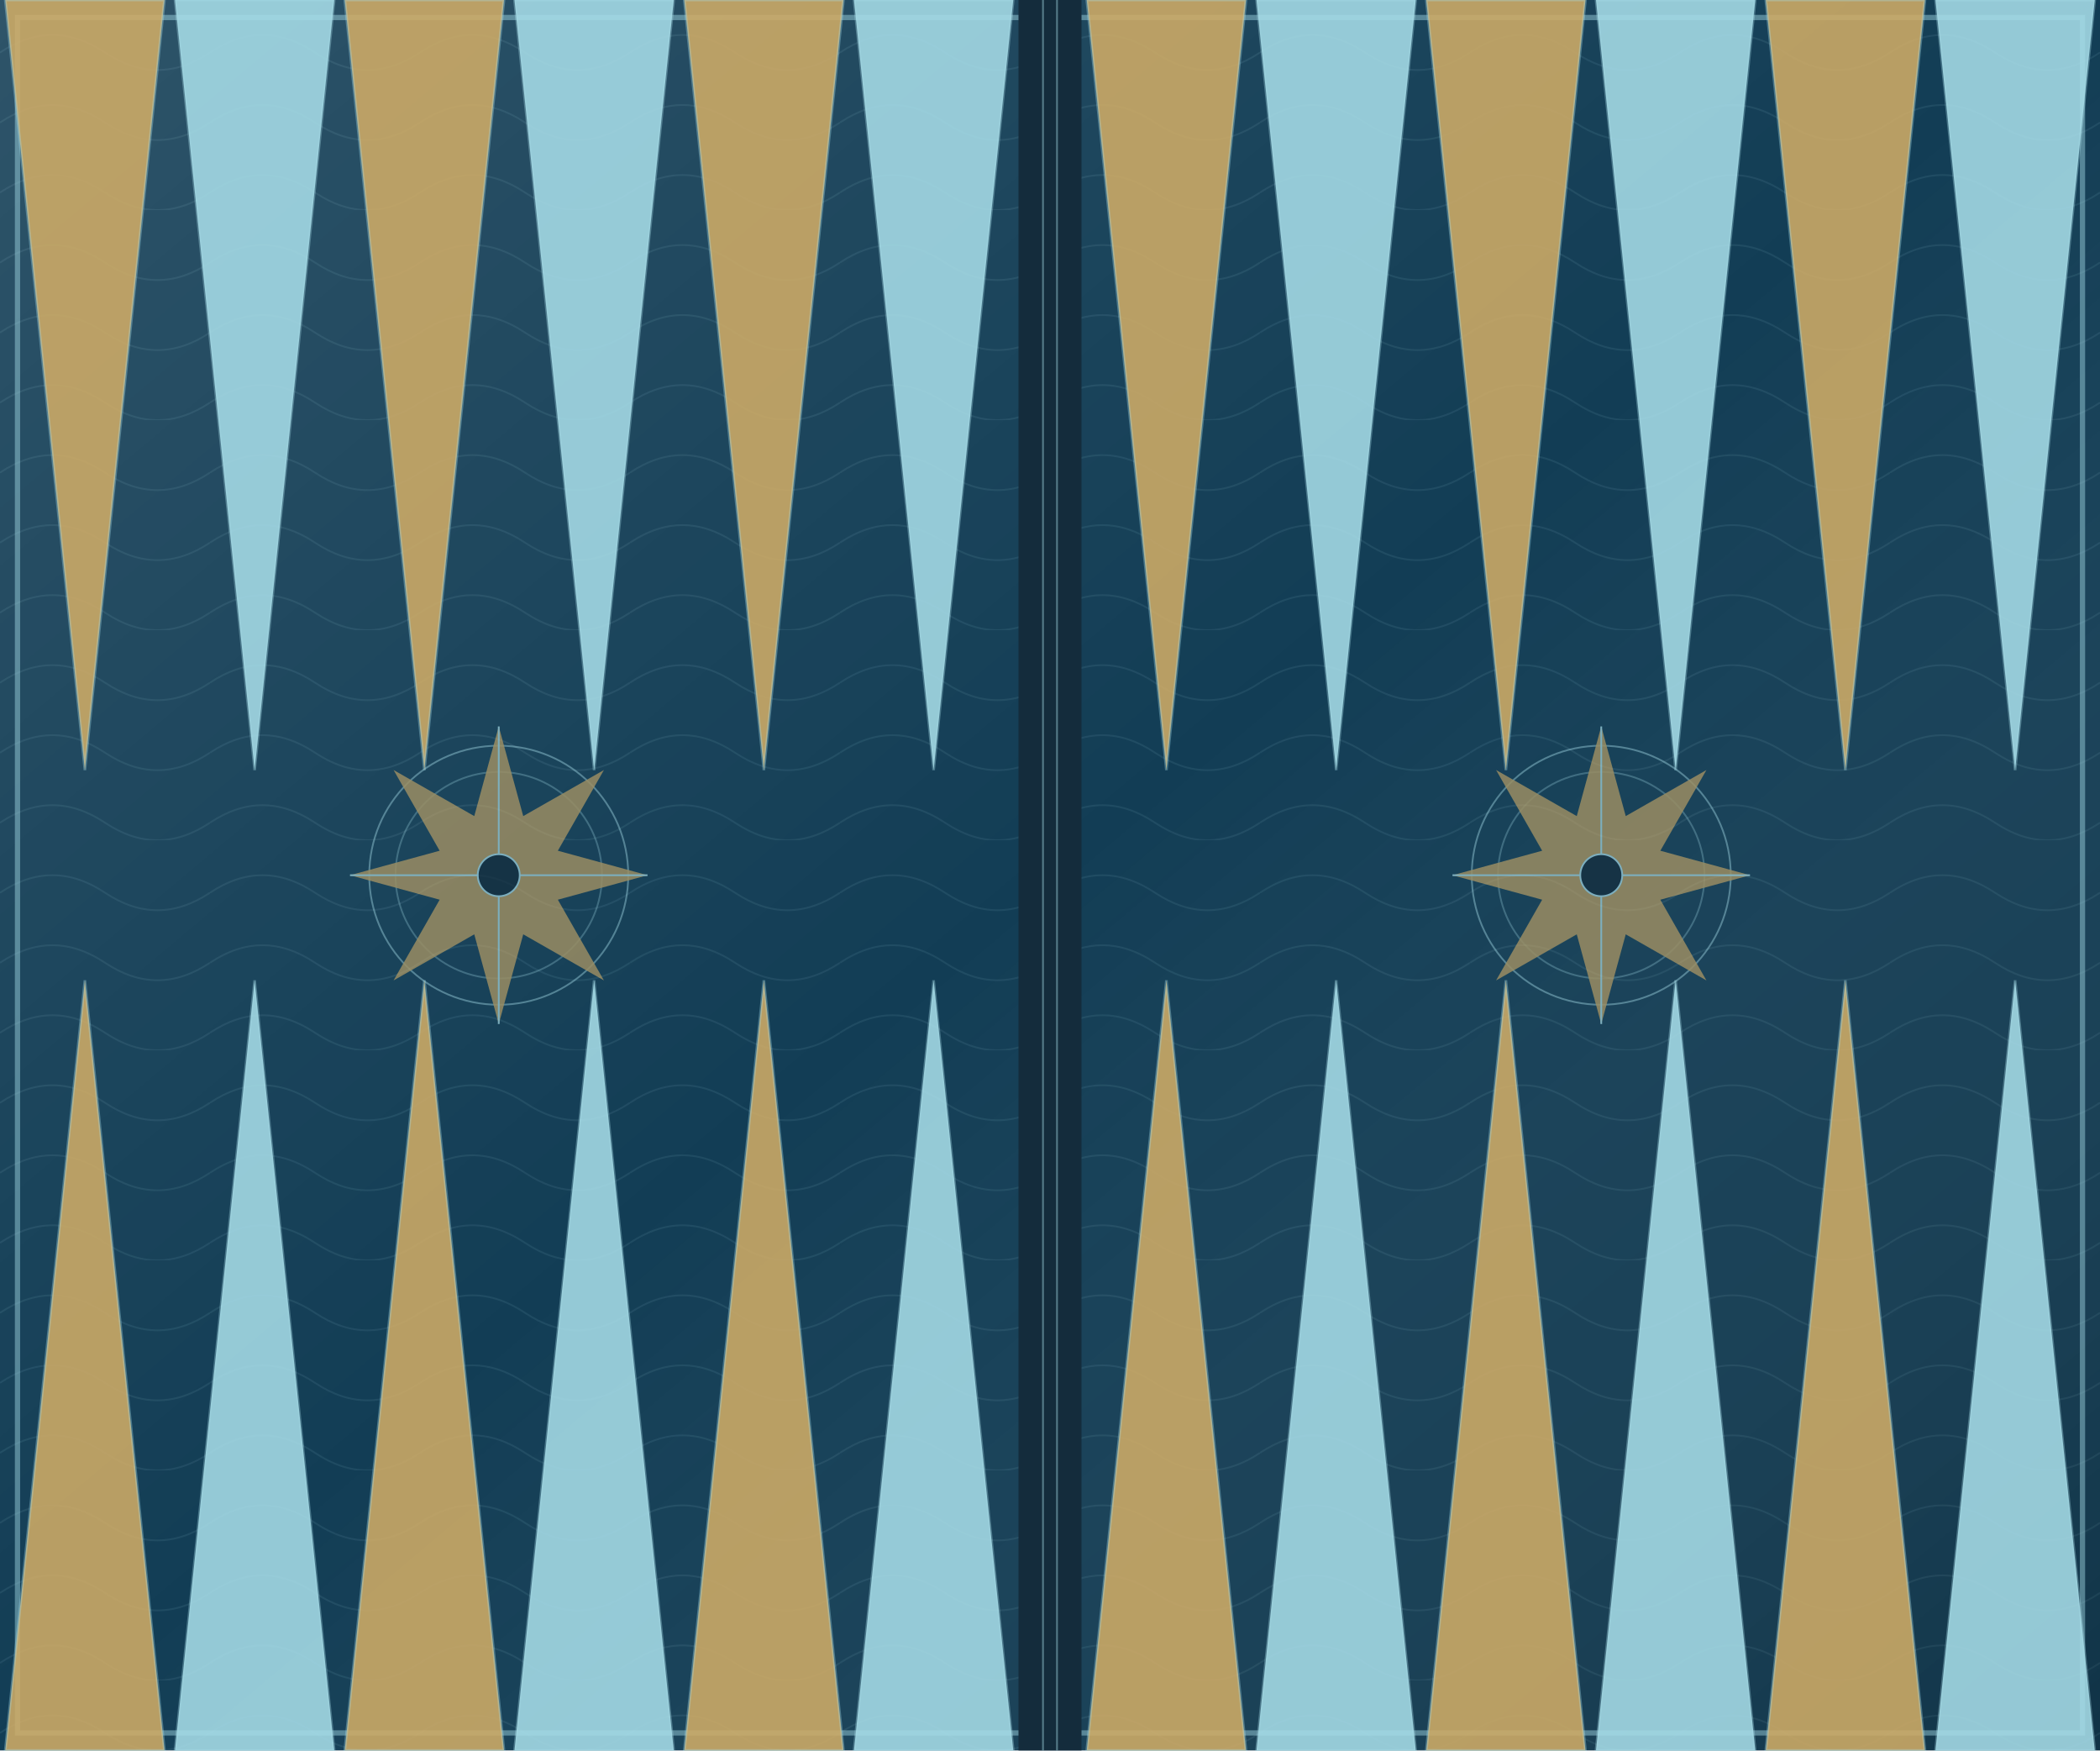
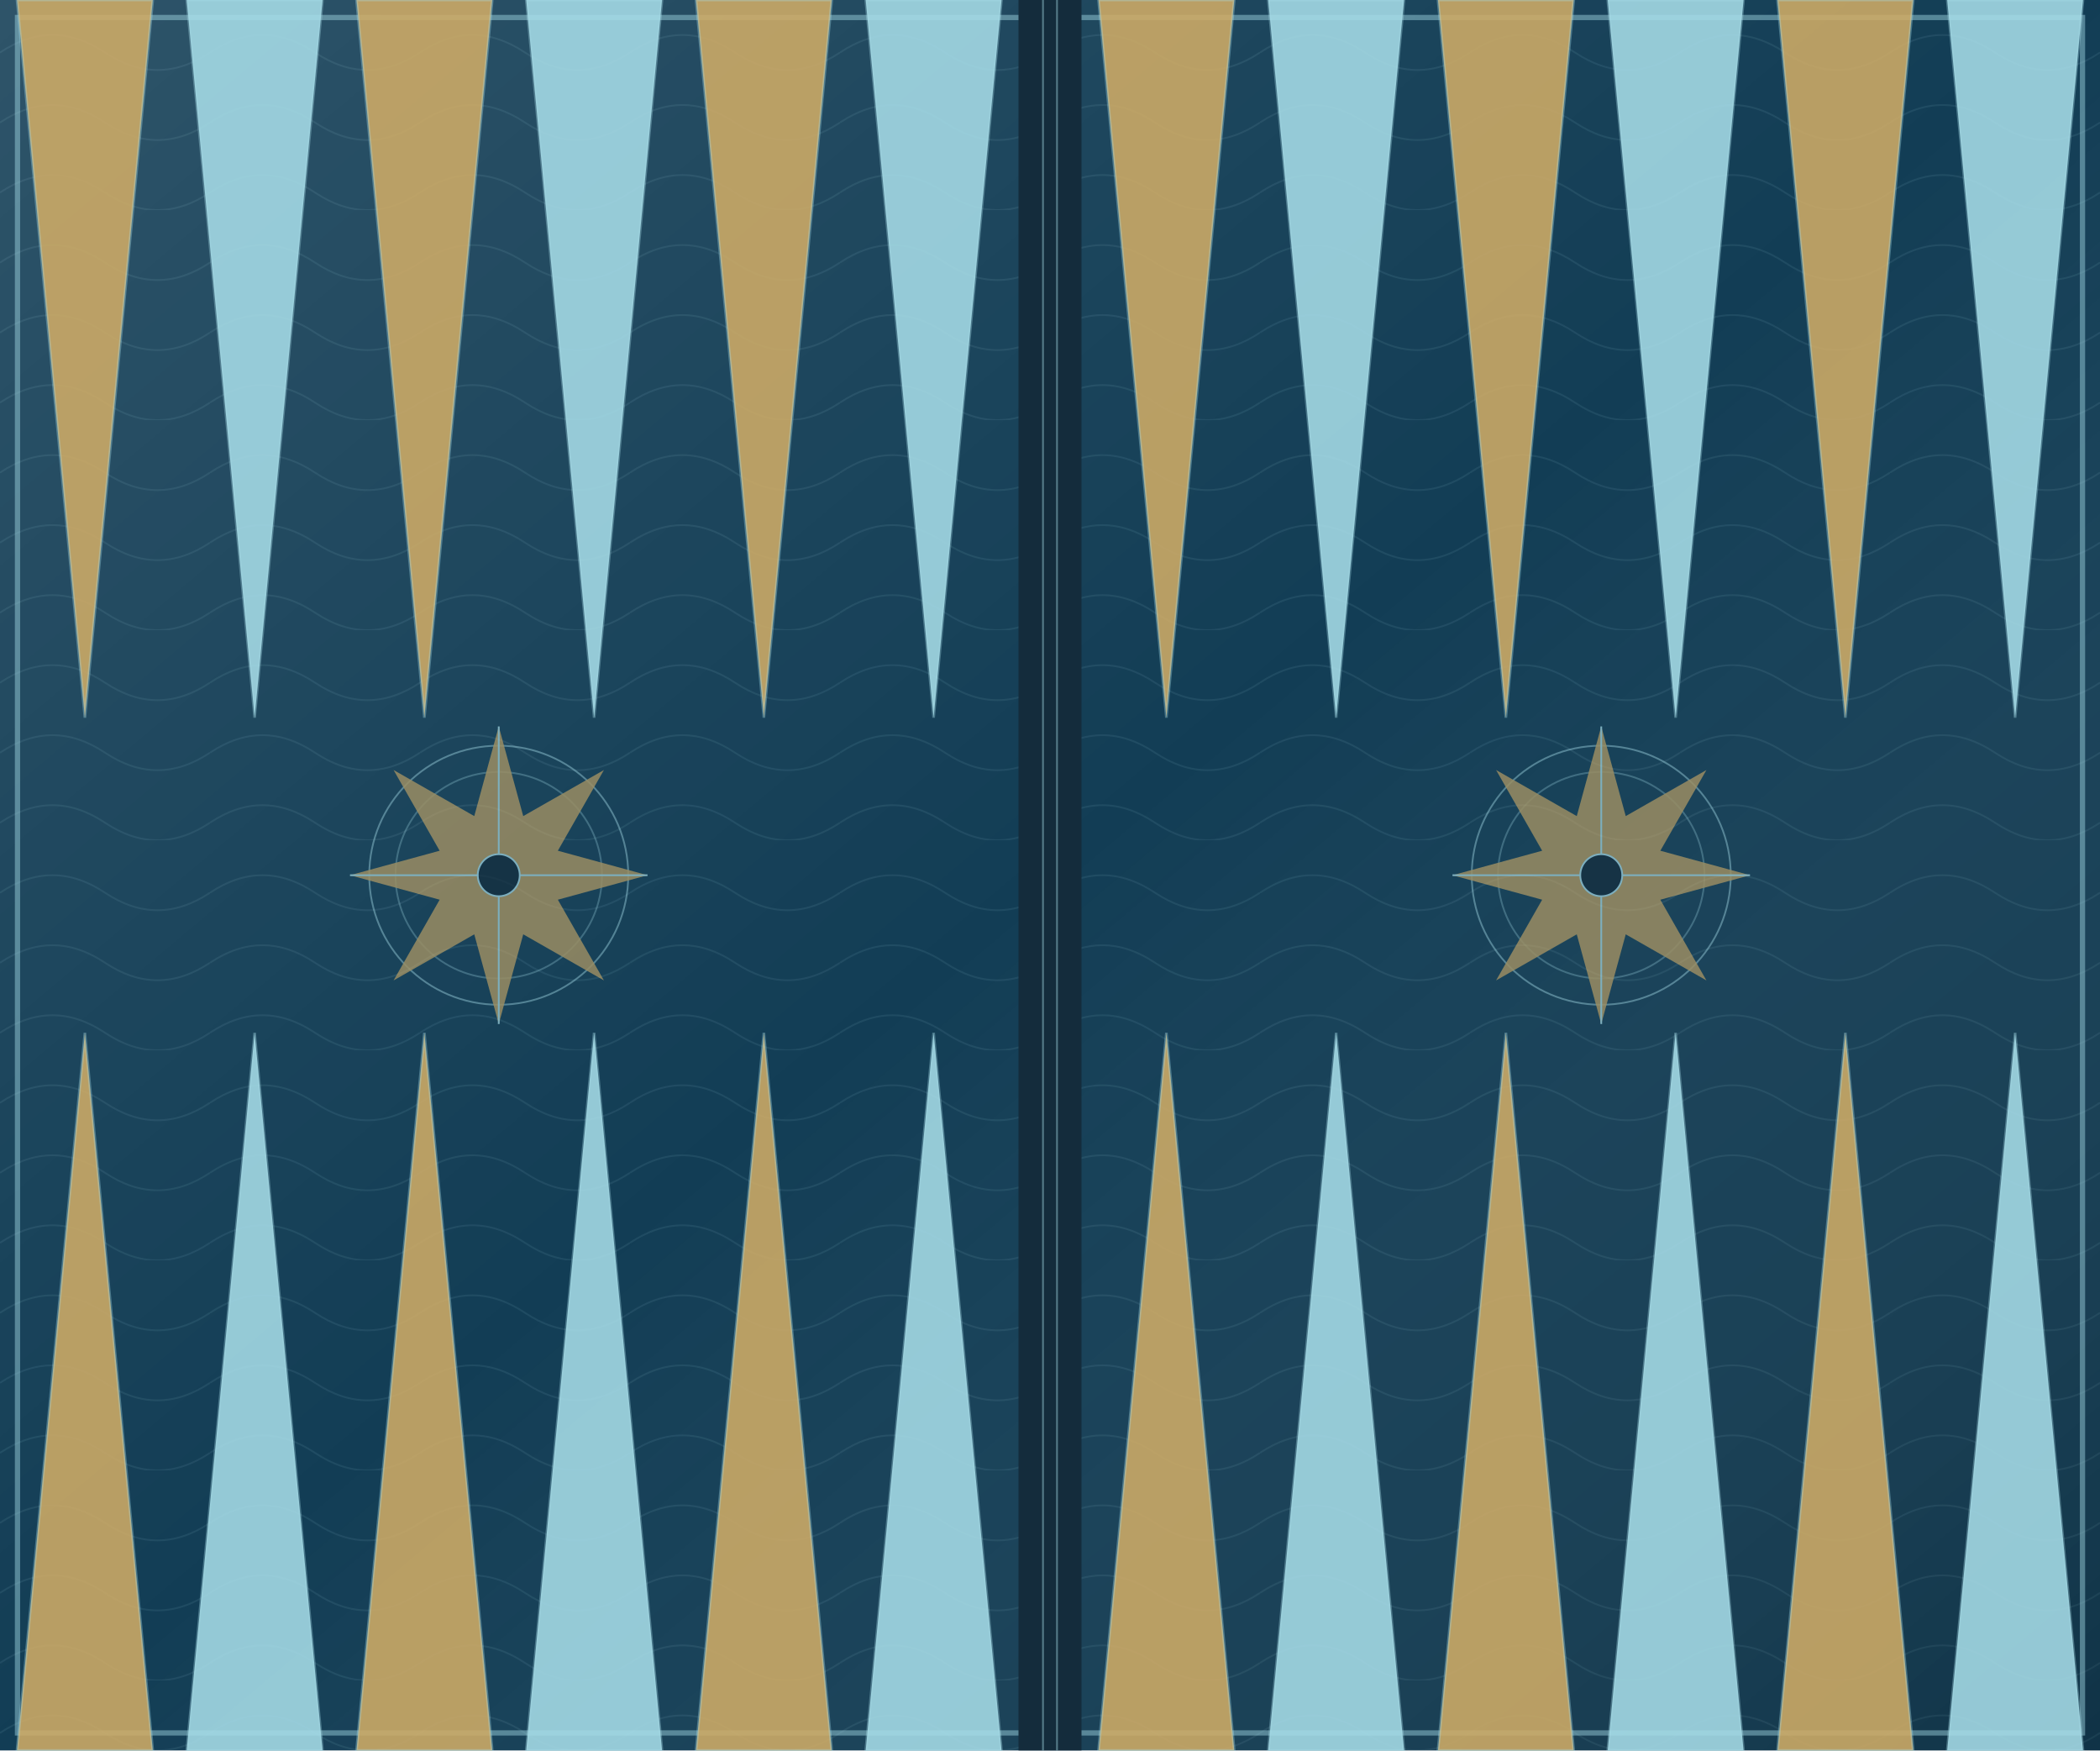
<svg xmlns="http://www.w3.org/2000/svg" viewBox="0 0 1200 1000" preserveAspectRatio="none">
  <defs>
    <pattern id="texture" width="120" height="120" patternUnits="userSpaceOnUse">
      <path d="M0 30Q30 10 60 30T120 30M0 70Q30 50 60 70T120 70M0 110Q30 90 60 110T120 110" fill="none" stroke="#a6dce8" opacity=".09" />
    </pattern>
    <linearGradient id="sheen" x2="1" y2="1">
      <stop stop-color="#fff" stop-opacity=".12" />
      <stop offset=".5" stop-color="#fff" stop-opacity="0" />
      <stop offset="1" stop-color="#000" stop-opacity=".18" />
    </linearGradient>
  </defs>
  <rect width="1200" height="1000" fill="#123d55" />
  <rect width="1200" height="1000" fill="url(#texture)" />
  <rect width="1200" height="1000" fill="url(#sheen)" />
  <path d="M10 10H1190V990H10Z" fill="none" stroke="#a6dce8" stroke-opacity=".45" stroke-width="3" />
  <g transform="translate(285 500)" opacity=".7">
    <circle r="74" fill="none" stroke="#a6dce8" opacity=".6" />
    <circle r="59" fill="none" stroke="#a6dce8" opacity=".4" />
    <polygon points="0.00,-85.00 13.99,-33.77 60.10,-60.10 33.77,-13.99 85.00,0.00 33.77,13.99 60.10,60.10 13.99,33.77 0.00,85.00 -13.99,33.77 -60.10,60.10 -33.77,13.99 -85.00,0.00 -33.77,-13.99 -60.10,-60.10 -13.99,-33.77" fill="#cfac66" opacity=".85" />
    <path d="M0-85L0 85M-85 0H85" stroke="#a6dce8" />
    <circle r="12" fill="#142c3c" stroke="#a6dce8" />
  </g>
  <g transform="translate(915 500)" opacity=".7">
    <circle r="74" fill="none" stroke="#a6dce8" opacity=".6" />
    <circle r="59" fill="none" stroke="#a6dce8" opacity=".4" />
    <polygon points="0.00,-85.00 13.99,-33.77 60.10,-60.10 33.77,-13.99 85.00,0.00 33.77,13.99 60.10,60.10 13.99,33.77 0.00,85.00 -13.99,33.77 -60.10,60.10 -33.77,13.99 -85.00,0.00 -33.77,-13.99 -60.10,-60.10 -13.99,-33.77" fill="#cfac66" opacity=".85" />
    <path d="M0-85L0 85M-85 0H85" stroke="#a6dce8" />
    <circle r="12" fill="#142c3c" stroke="#a6dce8" />
  </g>
-   <path d="M3 0H94L48.5 440Z" fill="#cfac66" fill-opacity=".88" stroke="#a6dce8" stroke-opacity=".35" stroke-width="1.5" />
-   <path d="M100 0H191L145.5 440Z" fill="#a6dce8" fill-opacity=".88" stroke="#a6dce8" stroke-opacity=".35" stroke-width="1.5" />
-   <path d="M197 0H288L242.5 440Z" fill="#cfac66" fill-opacity=".88" stroke="#a6dce8" stroke-opacity=".35" stroke-width="1.5" />
-   <path d="M294 0H385L339.5 440Z" fill="#a6dce8" fill-opacity=".88" stroke="#a6dce8" stroke-opacity=".35" stroke-width="1.5" />
-   <path d="M391 0H482L436.5 440Z" fill="#cfac66" fill-opacity=".88" stroke="#a6dce8" stroke-opacity=".35" stroke-width="1.5" />
-   <path d="M488 0H579L533.5 440Z" fill="#a6dce8" fill-opacity=".88" stroke="#a6dce8" stroke-opacity=".35" stroke-width="1.5" />
-   <path d="M621 0H712L666.5 440Z" fill="#cfac66" fill-opacity=".88" stroke="#a6dce8" stroke-opacity=".35" stroke-width="1.5" />
-   <path d="M718 0H809L763.5 440Z" fill="#a6dce8" fill-opacity=".88" stroke="#a6dce8" stroke-opacity=".35" stroke-width="1.5" />
-   <path d="M815 0H906L860.5 440Z" fill="#cfac66" fill-opacity=".88" stroke="#a6dce8" stroke-opacity=".35" stroke-width="1.5" />
-   <path d="M912 0H1003L957.5 440Z" fill="#a6dce8" fill-opacity=".88" stroke="#a6dce8" stroke-opacity=".35" stroke-width="1.5" />
-   <path d="M1009 0H1100L1054.5 440Z" fill="#cfac66" fill-opacity=".88" stroke="#a6dce8" stroke-opacity=".35" stroke-width="1.5" />
-   <path d="M1106 0H1197L1151.5 440Z" fill="#a6dce8" fill-opacity=".88" stroke="#a6dce8" stroke-opacity=".35" stroke-width="1.5" />
-   <path d="M3 1000H94L48.5 560Z" fill="#cfac66" fill-opacity=".88" stroke="#a6dce8" stroke-opacity=".35" stroke-width="1.5" />
-   <path d="M100 1000H191L145.5 560Z" fill="#a6dce8" fill-opacity=".88" stroke="#a6dce8" stroke-opacity=".35" stroke-width="1.5" />
-   <path d="M197 1000H288L242.5 560Z" fill="#cfac66" fill-opacity=".88" stroke="#a6dce8" stroke-opacity=".35" stroke-width="1.5" />
-   <path d="M294 1000H385L339.5 560Z" fill="#a6dce8" fill-opacity=".88" stroke="#a6dce8" stroke-opacity=".35" stroke-width="1.5" />
-   <path d="M391 1000H482L436.5 560Z" fill="#cfac66" fill-opacity=".88" stroke="#a6dce8" stroke-opacity=".35" stroke-width="1.5" />
-   <path d="M488 1000H579L533.5 560Z" fill="#a6dce8" fill-opacity=".88" stroke="#a6dce8" stroke-opacity=".35" stroke-width="1.5" />
-   <path d="M621 1000H712L666.5 560Z" fill="#cfac66" fill-opacity=".88" stroke="#a6dce8" stroke-opacity=".35" stroke-width="1.5" />
-   <path d="M718 1000H809L763.5 560Z" fill="#a6dce8" fill-opacity=".88" stroke="#a6dce8" stroke-opacity=".35" stroke-width="1.5" />
-   <path d="M815 1000H906L860.5 560Z" fill="#cfac66" fill-opacity=".88" stroke="#a6dce8" stroke-opacity=".35" stroke-width="1.5" />
-   <path d="M912 1000H1003L957.5 560Z" fill="#a6dce8" fill-opacity=".88" stroke="#a6dce8" stroke-opacity=".35" stroke-width="1.5" />
-   <path d="M1009 1000H1100L1054.5 560Z" fill="#cfac66" fill-opacity=".88" stroke="#a6dce8" stroke-opacity=".35" stroke-width="1.5" />
-   <path d="M1106 1000H1197L1151.5 560Z" fill="#a6dce8" fill-opacity=".88" stroke="#a6dce8" stroke-opacity=".35" stroke-width="1.5" />
+   <path d="M9.7 0H87.3L48.5 410Z" fill="#cfac66" fill-opacity=".88" stroke="#a6dce8" stroke-opacity=".35" stroke-width="1.5" />
+   <path d="M106.7 0H184.3L145.5 410Z" fill="#a6dce8" fill-opacity=".88" stroke="#a6dce8" stroke-opacity=".35" stroke-width="1.5" />
+   <path d="M203.7 0H281.3L242.5 410Z" fill="#cfac66" fill-opacity=".88" stroke="#a6dce8" stroke-opacity=".35" stroke-width="1.5" />
+   <path d="M300.7 0H378.3L339.5 410Z" fill="#a6dce8" fill-opacity=".88" stroke="#a6dce8" stroke-opacity=".35" stroke-width="1.5" />
+   <path d="M397.7 0H475.3L436.5 410Z" fill="#cfac66" fill-opacity=".88" stroke="#a6dce8" stroke-opacity=".35" stroke-width="1.5" />
+   <path d="M494.7 0H572.3L533.5 410Z" fill="#a6dce8" fill-opacity=".88" stroke="#a6dce8" stroke-opacity=".35" stroke-width="1.5" />
+   <path d="M627.7 0H705.3L666.5 410Z" fill="#cfac66" fill-opacity=".88" stroke="#a6dce8" stroke-opacity=".35" stroke-width="1.5" />
+   <path d="M724.7 0H802.3L763.5 410Z" fill="#a6dce8" fill-opacity=".88" stroke="#a6dce8" stroke-opacity=".35" stroke-width="1.5" />
+   <path d="M821.7 0H899.3L860.5 410Z" fill="#cfac66" fill-opacity=".88" stroke="#a6dce8" stroke-opacity=".35" stroke-width="1.5" />
+   <path d="M918.7 0H996.3L957.5 410Z" fill="#a6dce8" fill-opacity=".88" stroke="#a6dce8" stroke-opacity=".35" stroke-width="1.5" />
+   <path d="M1015.7 0H1093.3L1054.5 410Z" fill="#cfac66" fill-opacity=".88" stroke="#a6dce8" stroke-opacity=".35" stroke-width="1.5" />
+   <path d="M1112.7 0H1190.3L1151.5 410Z" fill="#a6dce8" fill-opacity=".88" stroke="#a6dce8" stroke-opacity=".35" stroke-width="1.5" />
+   <path d="M9.7 1000H87.3L48.5 590Z" fill="#cfac66" fill-opacity=".88" stroke="#a6dce8" stroke-opacity=".35" stroke-width="1.5" />
+   <path d="M106.7 1000H184.3L145.5 590Z" fill="#a6dce8" fill-opacity=".88" stroke="#a6dce8" stroke-opacity=".35" stroke-width="1.5" />
+   <path d="M203.7 1000H281.3L242.5 590Z" fill="#cfac66" fill-opacity=".88" stroke="#a6dce8" stroke-opacity=".35" stroke-width="1.5" />
+   <path d="M300.7 1000H378.3L339.5 590Z" fill="#a6dce8" fill-opacity=".88" stroke="#a6dce8" stroke-opacity=".35" stroke-width="1.5" />
+   <path d="M397.7 1000H475.3L436.5 590Z" fill="#cfac66" fill-opacity=".88" stroke="#a6dce8" stroke-opacity=".35" stroke-width="1.5" />
+   <path d="M494.7 1000H572.3L533.5 590Z" fill="#a6dce8" fill-opacity=".88" stroke="#a6dce8" stroke-opacity=".35" stroke-width="1.5" />
+   <path d="M627.7 1000H705.3L666.5 590Z" fill="#cfac66" fill-opacity=".88" stroke="#a6dce8" stroke-opacity=".35" stroke-width="1.5" />
+   <path d="M724.7 1000H802.3L763.5 590Z" fill="#a6dce8" fill-opacity=".88" stroke="#a6dce8" stroke-opacity=".35" stroke-width="1.5" />
+   <path d="M821.7 1000H899.3L860.5 590Z" fill="#cfac66" fill-opacity=".88" stroke="#a6dce8" stroke-opacity=".35" stroke-width="1.5" />
+   <path d="M918.7 1000H996.3L957.5 590Z" fill="#a6dce8" fill-opacity=".88" stroke="#a6dce8" stroke-opacity=".35" stroke-width="1.5" />
+   <path d="M1015.7 1000H1093.3L1054.5 590Z" fill="#cfac66" fill-opacity=".88" stroke="#a6dce8" stroke-opacity=".35" stroke-width="1.5" />
+   <path d="M1112.7 1000H1190.3L1151.5 590Z" fill="#a6dce8" fill-opacity=".88" stroke="#a6dce8" stroke-opacity=".35" stroke-width="1.5" />
  <rect x="582" width="36" height="1000" fill="#142c3c" />
  <path d="M596 0V1000M604 0V1000" stroke="#a6dce8" stroke-opacity=".45" />
</svg>
